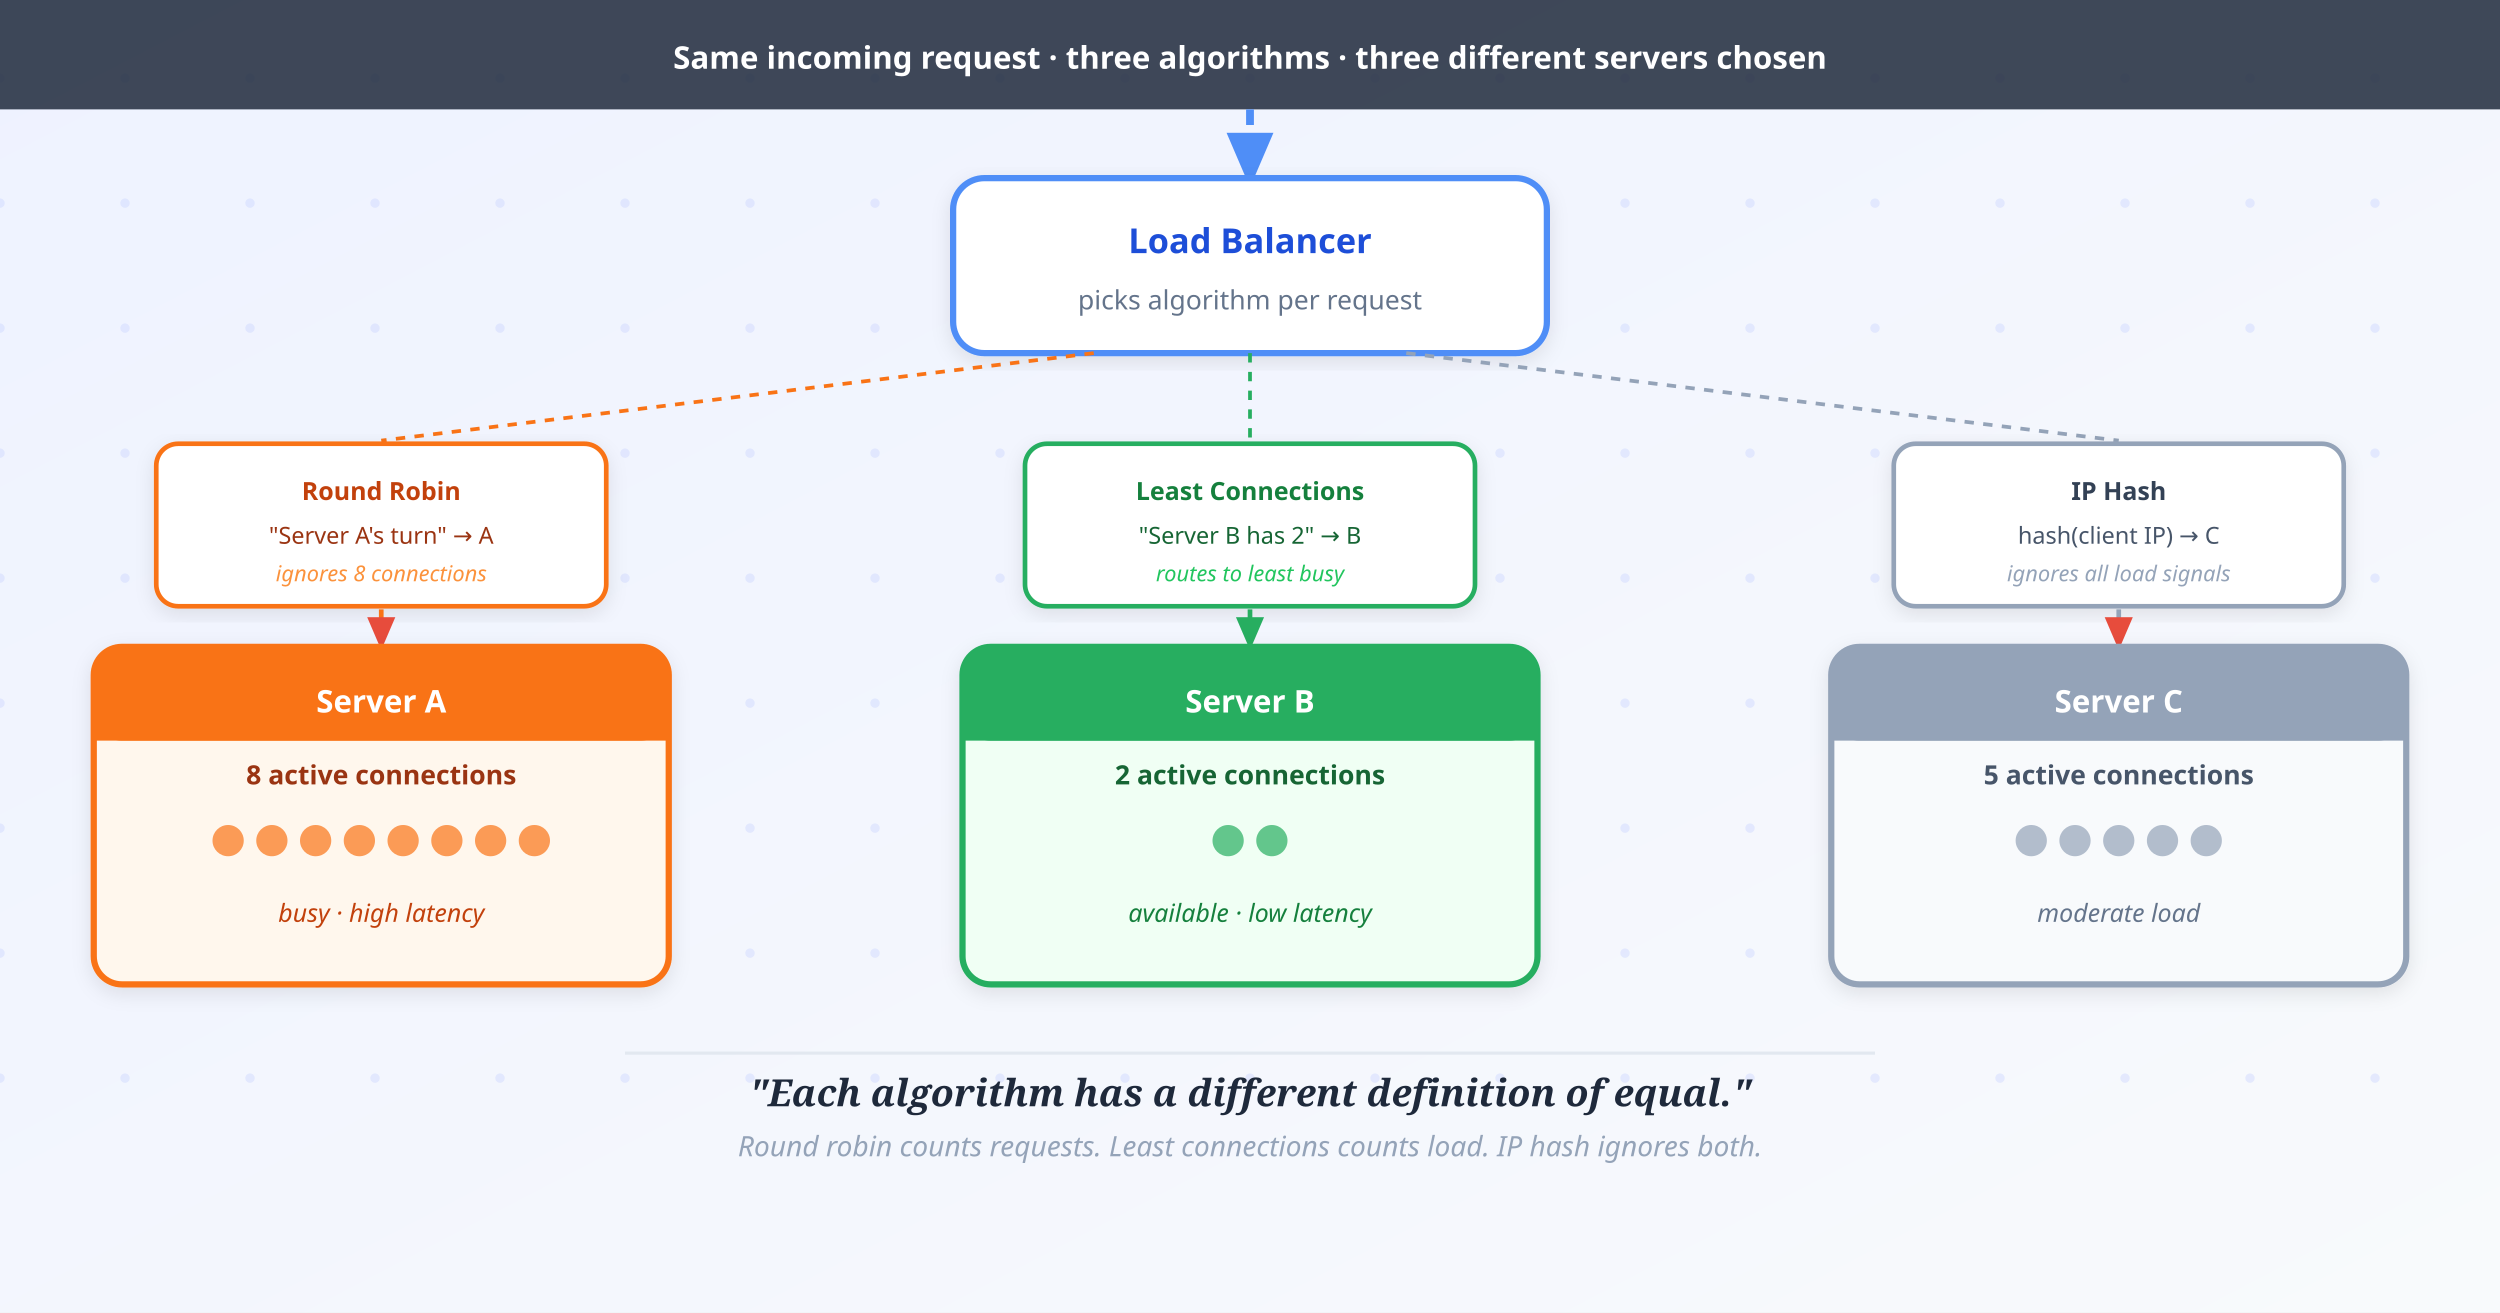
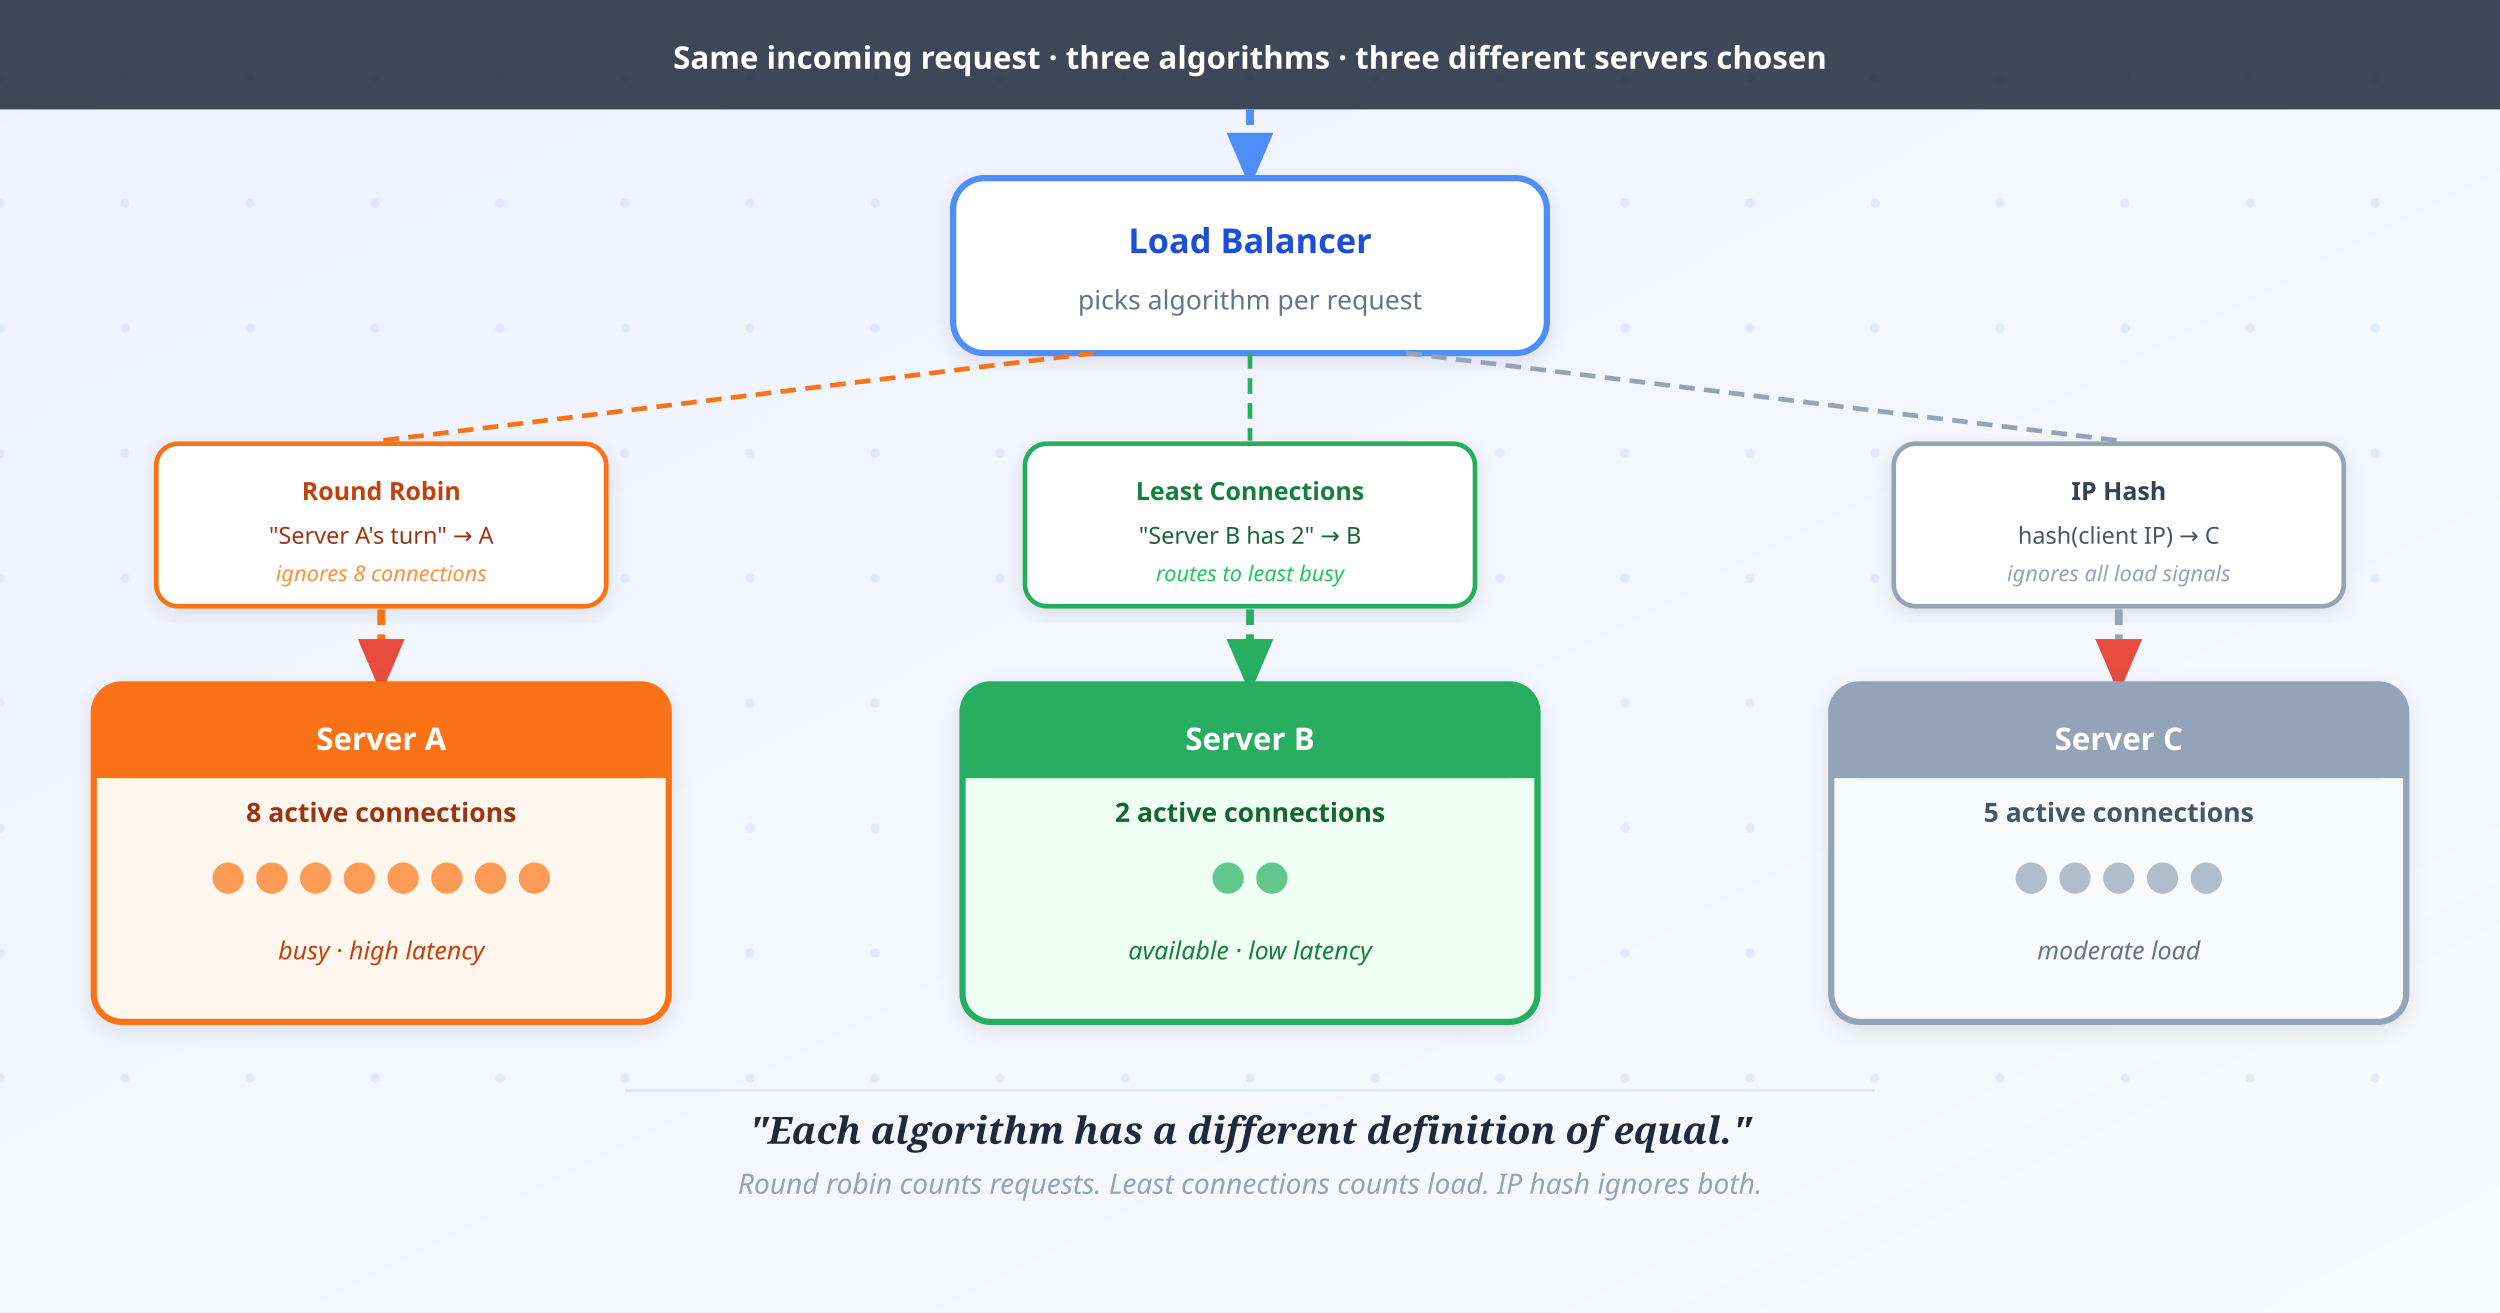
<svg xmlns="http://www.w3.org/2000/svg" width="800" height="420" viewBox="0 -25 800 420" font-family="'Segoe UI',system-ui,sans-serif">
  <defs>
    <style>
      @keyframes dash { to { stroke-dashoffset: -20; } }
      .flow { animation: dash 1.6s linear infinite; }
    </style>
    <linearGradient id="bg" x1="0" y1="0" x2="1" y2="1" gradientUnits="objectBoundingBox">
      <stop offset="0%" stop-color="#eef2ff" />
      <stop offset="100%" stop-color="#f8fafc" />
    </linearGradient>
    <filter id="shadow">
      <feDropShadow dx="0" dy="2" stdDeviation="3" flood-color="#00000018" />
    </filter>
    <marker id="mb" markerWidth="7" markerHeight="7" refX="5" refY="3" orient="auto">
      <path d="M0,0 L0,6 L7,3 z" fill="#4f8ef7" />
    </marker>
    <marker id="mg" markerWidth="7" markerHeight="7" refX="5" refY="3" orient="auto">
      <path d="M0,0 L0,6 L7,3 z" fill="#27ae60" />
    </marker>
    <marker id="mr" markerWidth="7" markerHeight="7" refX="5" refY="3" orient="auto">
      <path d="M0,0 L0,6 L7,3 z" fill="#e74c3c" />
    </marker>
  </defs>
  <rect x="0" y="-25" width="800" height="420" fill="url(#bg)" />
  <g fill="#c7d2fe" opacity="0.4">
    <g id="dc">
      <circle cx="0" cy="0" r="1.5" />
      <circle cx="0" cy="40" r="1.5" />
      <circle cx="0" cy="80" r="1.5" />
      <circle cx="0" cy="120" r="1.5" />
      <circle cx="0" cy="160" r="1.5" />
      <circle cx="0" cy="200" r="1.5" />
      <circle cx="0" cy="240" r="1.5" />
      <circle cx="0" cy="280" r="1.5" />
      <circle cx="0" cy="320" r="1.5" />
    </g>
    <use href="#dc" x="40" />
    <use href="#dc" x="80" />
    <use href="#dc" x="120" />
    <use href="#dc" x="160" />
    <use href="#dc" x="200" />
    <use href="#dc" x="240" />
    <use href="#dc" x="280" />
    <use href="#dc" x="320" />
    <use href="#dc" x="360" />
    <use href="#dc" x="400" />
    <use href="#dc" x="440" />
    <use href="#dc" x="480" />
    <use href="#dc" x="520" />
    <use href="#dc" x="560" />
    <use href="#dc" x="600" />
    <use href="#dc" x="640" />
    <use href="#dc" x="680" />
    <use href="#dc" x="720" />
    <use href="#dc" x="760" />
  </g>
  <rect x="0" y="-25" width="800" height="35" fill="#1e293b" opacity="0.85" />
  <text x="400" y="-3" text-anchor="middle" fill="white" font-size="10" font-weight="700">Same incoming request · three algorithms · three different servers chosen</text>
  <line x1="400" y1="10" x2="400" y2="30" stroke="#4f8ef7" stroke-width="2.5" stroke-dasharray="5 3" class="flow" marker-end="url(#mb)" />
  <rect x="305" y="32" width="190" height="56" rx="10" fill="white" stroke="#4f8ef7" stroke-width="2" filter="url(#shadow)" />
  <text x="400" y="56" text-anchor="middle" fill="#1d4ed8" font-size="11" font-weight="700">Load Balancer</text>
  <text x="400" y="74" text-anchor="middle" fill="#64748b" font-size="8.5">picks algorithm per request</text>
-   <line x1="350" y1="88" x2="122" y2="116" stroke="#f97316" stroke-width="1.2" stroke-dasharray="3 3" />
-   <line x1="400" y1="88" x2="400" y2="116" stroke="#27ae60" stroke-width="1.2" stroke-dasharray="3 3" />
-   <line x1="450" y1="88" x2="678" y2="116" stroke="#94a3b8" stroke-width="1.2" stroke-dasharray="3 3" />
+   <line x1="350" y1="88" x2="122" y2="116" stroke="#f97316" stroke-width="1.5" stroke-dasharray="5 3" class="flow" />
+   <line x1="400" y1="88" x2="400" y2="116" stroke="#27ae60" stroke-width="1.5" stroke-dasharray="5 3" class="flow" />
+   <line x1="450" y1="88" x2="678" y2="116" stroke="#94a3b8" stroke-width="1.5" stroke-dasharray="5 3" class="flow" />
  <rect x="50" y="117" width="144" height="52" rx="7" fill="white" stroke="#f97316" stroke-width="1.5" filter="url(#shadow)" />
  <text x="122" y="135" text-anchor="middle" fill="#c2410c" font-size="8" font-weight="700">Round Robin</text>
  <text x="122" y="149" text-anchor="middle" fill="#9a3412" font-size="7.5">"Server A's turn" → A</text>
  <text x="122" y="161" text-anchor="middle" fill="#fb923c" font-size="7" font-style="italic">ignores 8 connections</text>
  <rect x="328" y="117" width="144" height="52" rx="7" fill="white" stroke="#27ae60" stroke-width="1.5" filter="url(#shadow)" />
  <text x="400" y="135" text-anchor="middle" fill="#15803d" font-size="8" font-weight="700">Least Connections</text>
  <text x="400" y="149" text-anchor="middle" fill="#166534" font-size="7.5">"Server B has 2" → B</text>
  <text x="400" y="161" text-anchor="middle" fill="#22c55e" font-size="7" font-style="italic">routes to least busy</text>
  <rect x="606" y="117" width="144" height="52" rx="7" fill="white" stroke="#94a3b8" stroke-width="1.5" filter="url(#shadow)" />
  <text x="678" y="135" text-anchor="middle" fill="#334155" font-size="8" font-weight="700">IP Hash</text>
  <text x="678" y="149" text-anchor="middle" fill="#475569" font-size="7.5">hash(client IP) → C</text>
  <text x="678" y="161" text-anchor="middle" fill="#94a3b8" font-size="7" font-style="italic">ignores all load signals</text>
-   <line x1="122" y1="170" x2="122" y2="180" stroke="#f97316" stroke-width="1.5" stroke-dasharray="4 3" marker-end="url(#mr)" />
-   <line x1="400" y1="170" x2="400" y2="180" stroke="#27ae60" stroke-width="1.5" stroke-dasharray="4 3" marker-end="url(#mg)" />
-   <line x1="678" y1="170" x2="678" y2="180" stroke="#94a3b8" stroke-width="1.5" stroke-dasharray="4 3" marker-end="url(#mr)" />
-   <rect x="30" y="182" width="184" height="108" rx="9" fill="#fff7ed" stroke="#f97316" stroke-width="2" filter="url(#shadow)" />
-   <rect x="30" y="182" width="184" height="30" rx="9" fill="#f97316" />
-   <rect x="30" y="198" width="184" height="14" fill="#f97316" />
-   <text x="122" y="203" text-anchor="middle" fill="white" font-size="10" font-weight="700">Server A</text>
-   <text x="122" y="226" text-anchor="middle" fill="#9a3412" font-size="8.5" font-weight="600">8 active connections</text>
+   <line x1="122" y1="170" x2="122" y2="192" stroke="#f97316" stroke-width="2.5" stroke-dasharray="5 3" class="flow" marker-end="url(#mr)" />
+   <line x1="400" y1="170" x2="400" y2="192" stroke="#27ae60" stroke-width="2.5" stroke-dasharray="5 3" class="flow" marker-end="url(#mg)" />
+   <line x1="678" y1="170" x2="678" y2="192" stroke="#94a3b8" stroke-width="2.5" stroke-dasharray="5 3" class="flow" marker-end="url(#mr)" />
+   <rect x="30" y="194" width="184" height="108" rx="9" fill="#fff7ed" stroke="#f97316" stroke-width="2" filter="url(#shadow)" />
+   <rect x="30" y="194" width="184" height="30" rx="9" fill="#f97316" />
+   <rect x="30" y="210" width="184" height="14" fill="#f97316" />
+   <text x="122" y="215" text-anchor="middle" fill="white" font-size="10" font-weight="700">Server A</text>
+   <text x="122" y="238" text-anchor="middle" fill="#9a3412" font-size="8.5" font-weight="600">8 active connections</text>
  <g fill="#f97316" opacity="0.7">
-     <circle cx="73" cy="244" r="5" />
-     <circle cx="87" cy="244" r="5" />
-     <circle cx="101" cy="244" r="5" />
-     <circle cx="115" cy="244" r="5" />
-     <circle cx="129" cy="244" r="5" />
-     <circle cx="143" cy="244" r="5" />
-     <circle cx="157" cy="244" r="5" />
-     <circle cx="171" cy="244" r="5" />
+     <circle cx="73" cy="256" r="5" />
+     <circle cx="87" cy="256" r="5" />
+     <circle cx="101" cy="256" r="5" />
+     <circle cx="115" cy="256" r="5" />
+     <circle cx="129" cy="256" r="5" />
+     <circle cx="143" cy="256" r="5" />
+     <circle cx="157" cy="256" r="5" />
+     <circle cx="171" cy="256" r="5" />
  </g>
-   <text x="122" y="270" text-anchor="middle" fill="#c2410c" font-size="8" font-style="italic">busy · high latency</text>
-   <rect x="308" y="182" width="184" height="108" rx="9" fill="#f0fff4" stroke="#27ae60" stroke-width="2" filter="url(#shadow)" />
-   <rect x="308" y="182" width="184" height="30" rx="9" fill="#27ae60" />
-   <rect x="308" y="198" width="184" height="14" fill="#27ae60" />
-   <text x="400" y="203" text-anchor="middle" fill="white" font-size="10" font-weight="700">Server B</text>
-   <text x="400" y="226" text-anchor="middle" fill="#166534" font-size="8.5" font-weight="600">2 active connections</text>
+   <text x="122" y="282" text-anchor="middle" fill="#c2410c" font-size="8" font-style="italic">busy · high latency</text>
+   <rect x="308" y="194" width="184" height="108" rx="9" fill="#f0fff4" stroke="#27ae60" stroke-width="2" filter="url(#shadow)" />
+   <rect x="308" y="194" width="184" height="30" rx="9" fill="#27ae60" />
+   <rect x="308" y="210" width="184" height="14" fill="#27ae60" />
+   <text x="400" y="215" text-anchor="middle" fill="white" font-size="10" font-weight="700">Server B</text>
+   <text x="400" y="238" text-anchor="middle" fill="#166534" font-size="8.5" font-weight="600">2 active connections</text>
  <g fill="#27ae60" opacity="0.7">
-     <circle cx="393" cy="244" r="5" />
-     <circle cx="407" cy="244" r="5" />
+     <circle cx="393" cy="256" r="5" />
+     <circle cx="407" cy="256" r="5" />
  </g>
-   <text x="400" y="270" text-anchor="middle" fill="#15803d" font-size="8" font-style="italic">available · low latency</text>
-   <rect x="586" y="182" width="184" height="108" rx="9" fill="#f8fafc" stroke="#94a3b8" stroke-width="2" filter="url(#shadow)" />
-   <rect x="586" y="182" width="184" height="30" rx="9" fill="#94a3b8" />
-   <rect x="586" y="198" width="184" height="14" fill="#94a3b8" />
-   <text x="678" y="203" text-anchor="middle" fill="white" font-size="10" font-weight="700">Server C</text>
-   <text x="678" y="226" text-anchor="middle" fill="#475569" font-size="8.5" font-weight="600">5 active connections</text>
+   <text x="400" y="282" text-anchor="middle" fill="#15803d" font-size="8" font-style="italic">available · low latency</text>
+   <rect x="586" y="194" width="184" height="108" rx="9" fill="#f8fafc" stroke="#94a3b8" stroke-width="2" filter="url(#shadow)" />
+   <rect x="586" y="194" width="184" height="30" rx="9" fill="#94a3b8" />
+   <rect x="586" y="210" width="184" height="14" fill="#94a3b8" />
+   <text x="678" y="215" text-anchor="middle" fill="white" font-size="10" font-weight="700">Server C</text>
+   <text x="678" y="238" text-anchor="middle" fill="#475569" font-size="8.5" font-weight="600">5 active connections</text>
  <g fill="#94a3b8" opacity="0.7">
-     <circle cx="650" cy="244" r="5" />
-     <circle cx="664" cy="244" r="5" />
-     <circle cx="678" cy="244" r="5" />
-     <circle cx="692" cy="244" r="5" />
-     <circle cx="706" cy="244" r="5" />
+     <circle cx="650" cy="256" r="5" />
+     <circle cx="664" cy="256" r="5" />
+     <circle cx="678" cy="256" r="5" />
+     <circle cx="692" cy="256" r="5" />
+     <circle cx="706" cy="256" r="5" />
  </g>
-   <text x="678" y="270" text-anchor="middle" fill="#64748b" font-size="8" font-style="italic">moderate load</text>
-   <line x1="200" y1="312" x2="600" y2="312" stroke="#e2e8f0" stroke-width="1" />
-   <text x="400" y="329" text-anchor="middle" fill="#1e293b" font-size="12" font-weight="700" font-family="Georgia,serif" font-style="italic">"Each algorithm has a different definition of equal."</text>
-   <text x="400" y="345" text-anchor="middle" fill="#94a3b8" font-size="9" font-style="italic">Round robin counts requests. Least connections counts load. IP hash ignores both.</text>
+   <text x="678" y="282" text-anchor="middle" fill="#64748b" font-size="8" font-style="italic">moderate load</text>
+   <line x1="200" y1="324" x2="600" y2="324" stroke="#e2e8f0" stroke-width="1" />
+   <text x="400" y="341" text-anchor="middle" fill="#1e293b" font-size="12" font-weight="700" font-family="Georgia,serif" font-style="italic">"Each algorithm has a different definition of equal."</text>
+   <text x="400" y="357" text-anchor="middle" fill="#94a3b8" font-size="9" font-style="italic">Round robin counts requests. Least connections counts load. IP hash ignores both.</text>
</svg>
